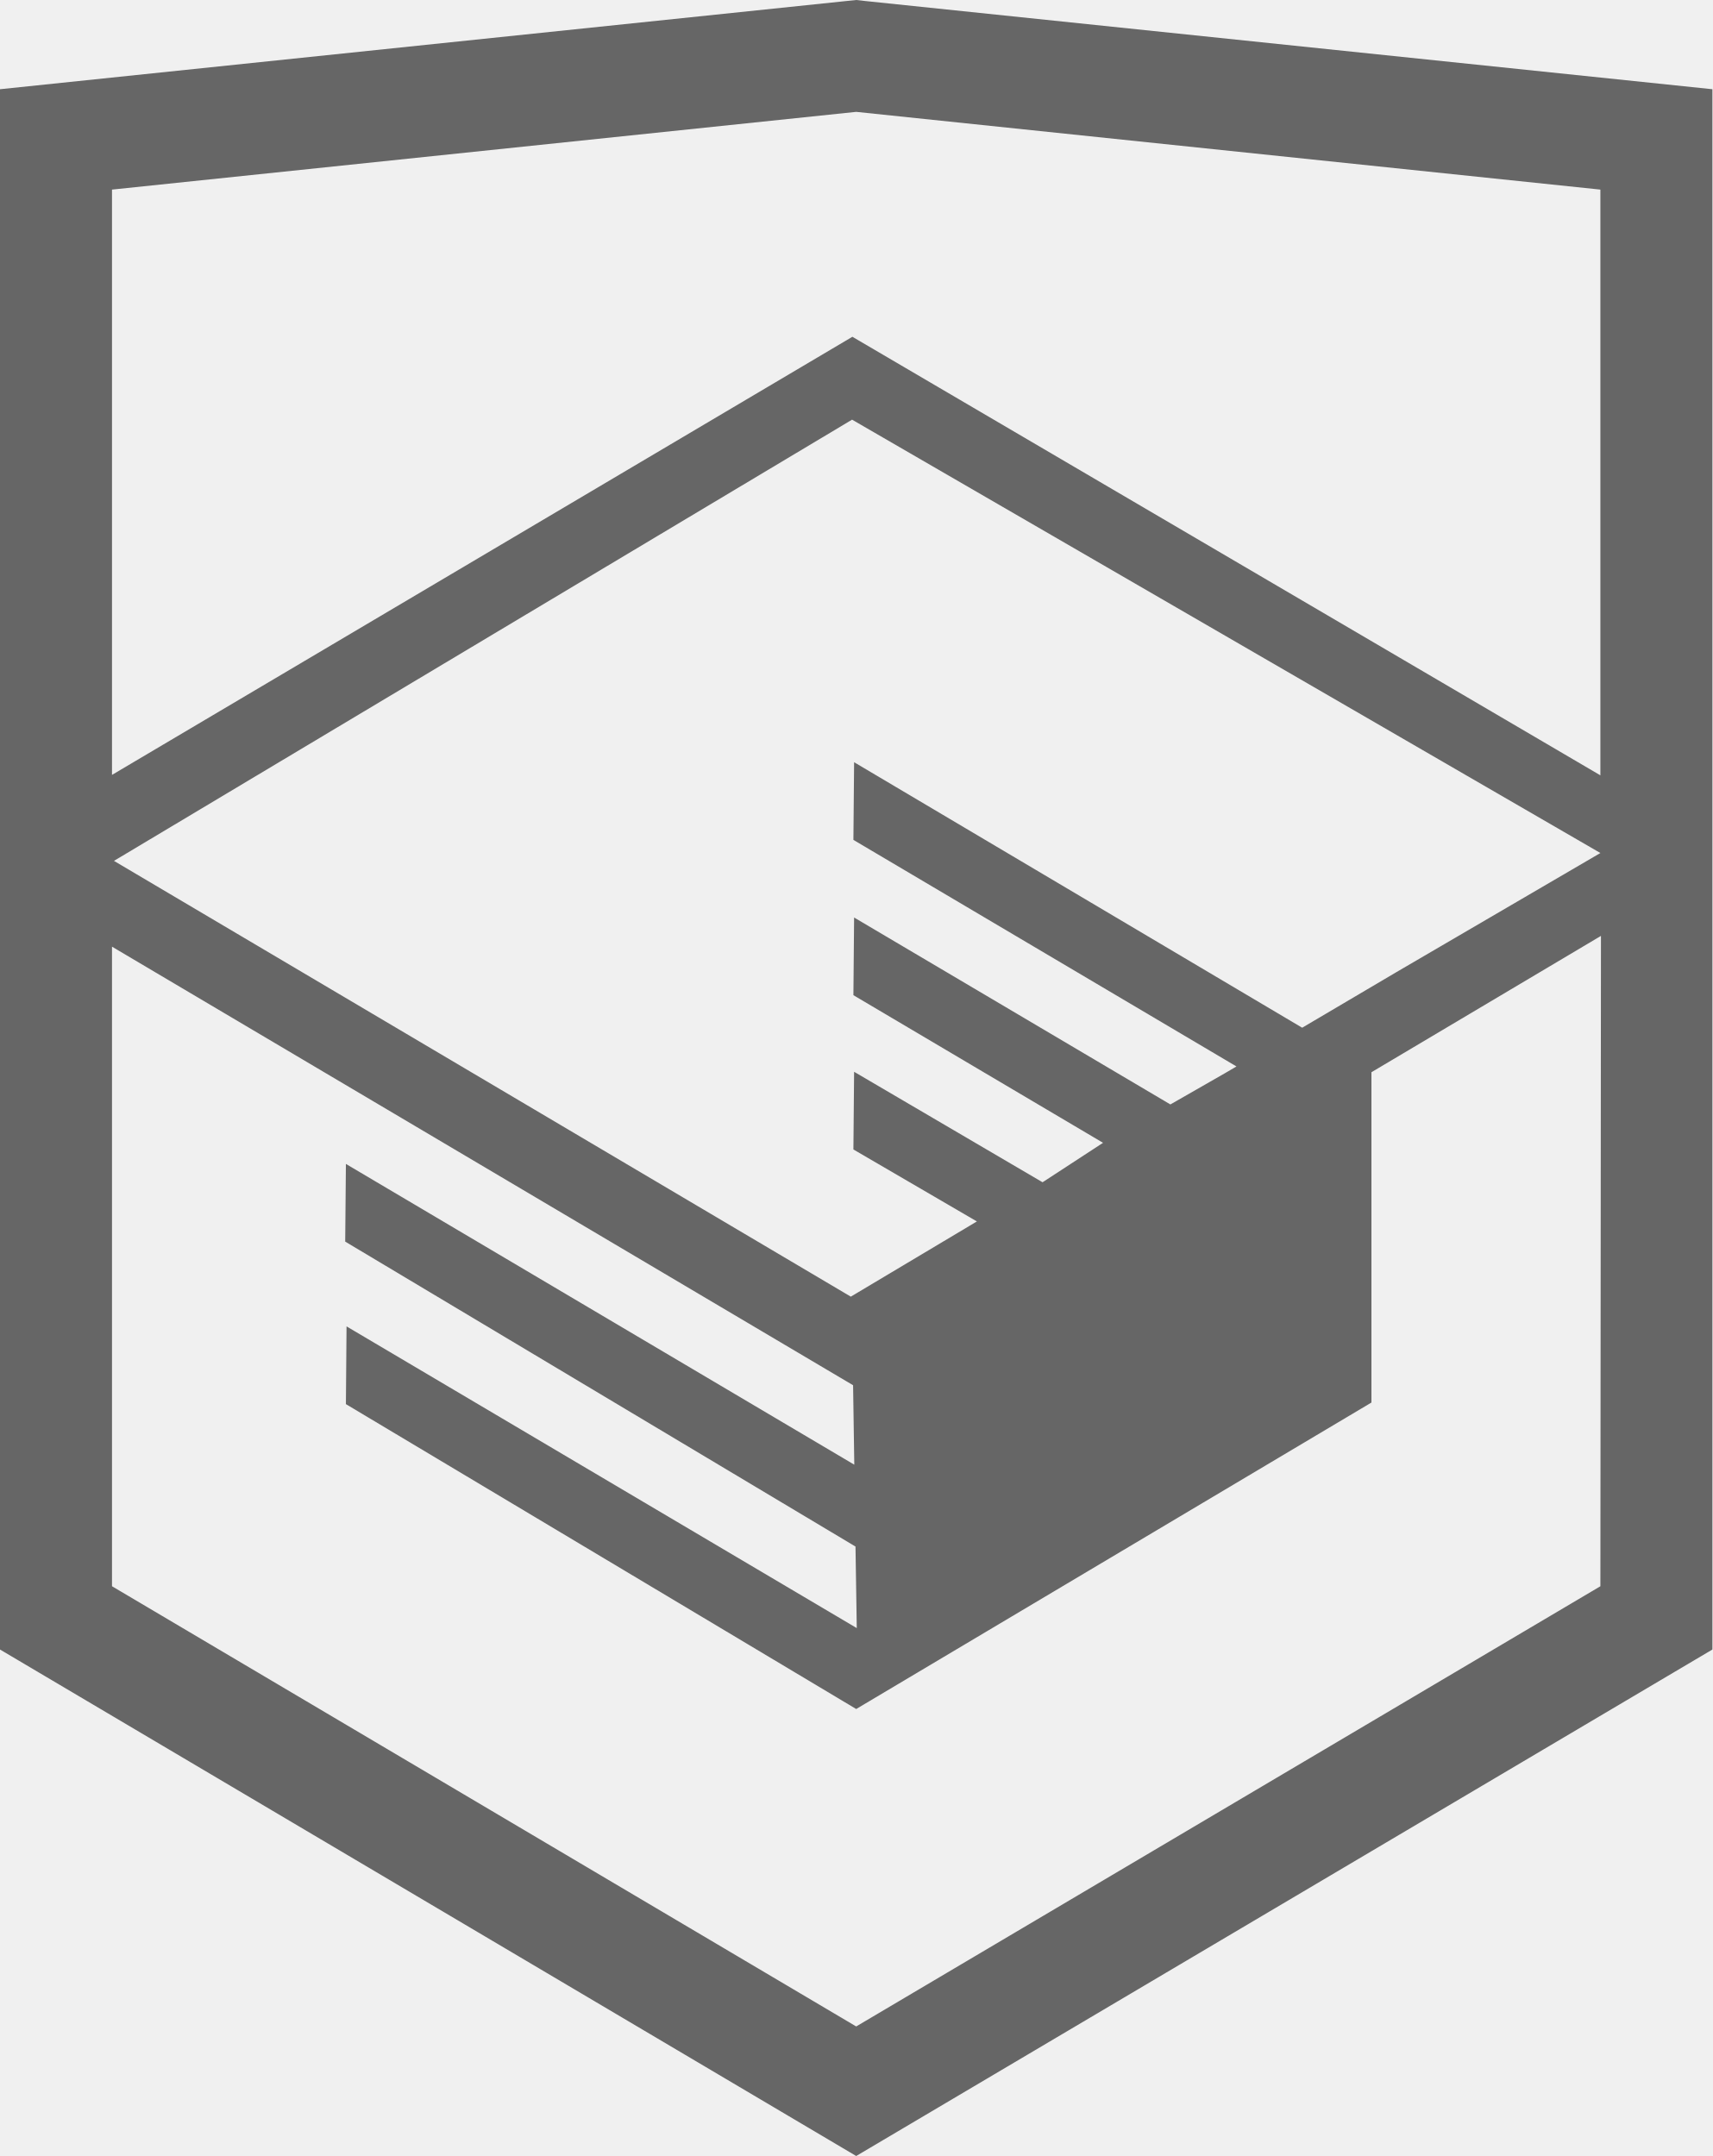
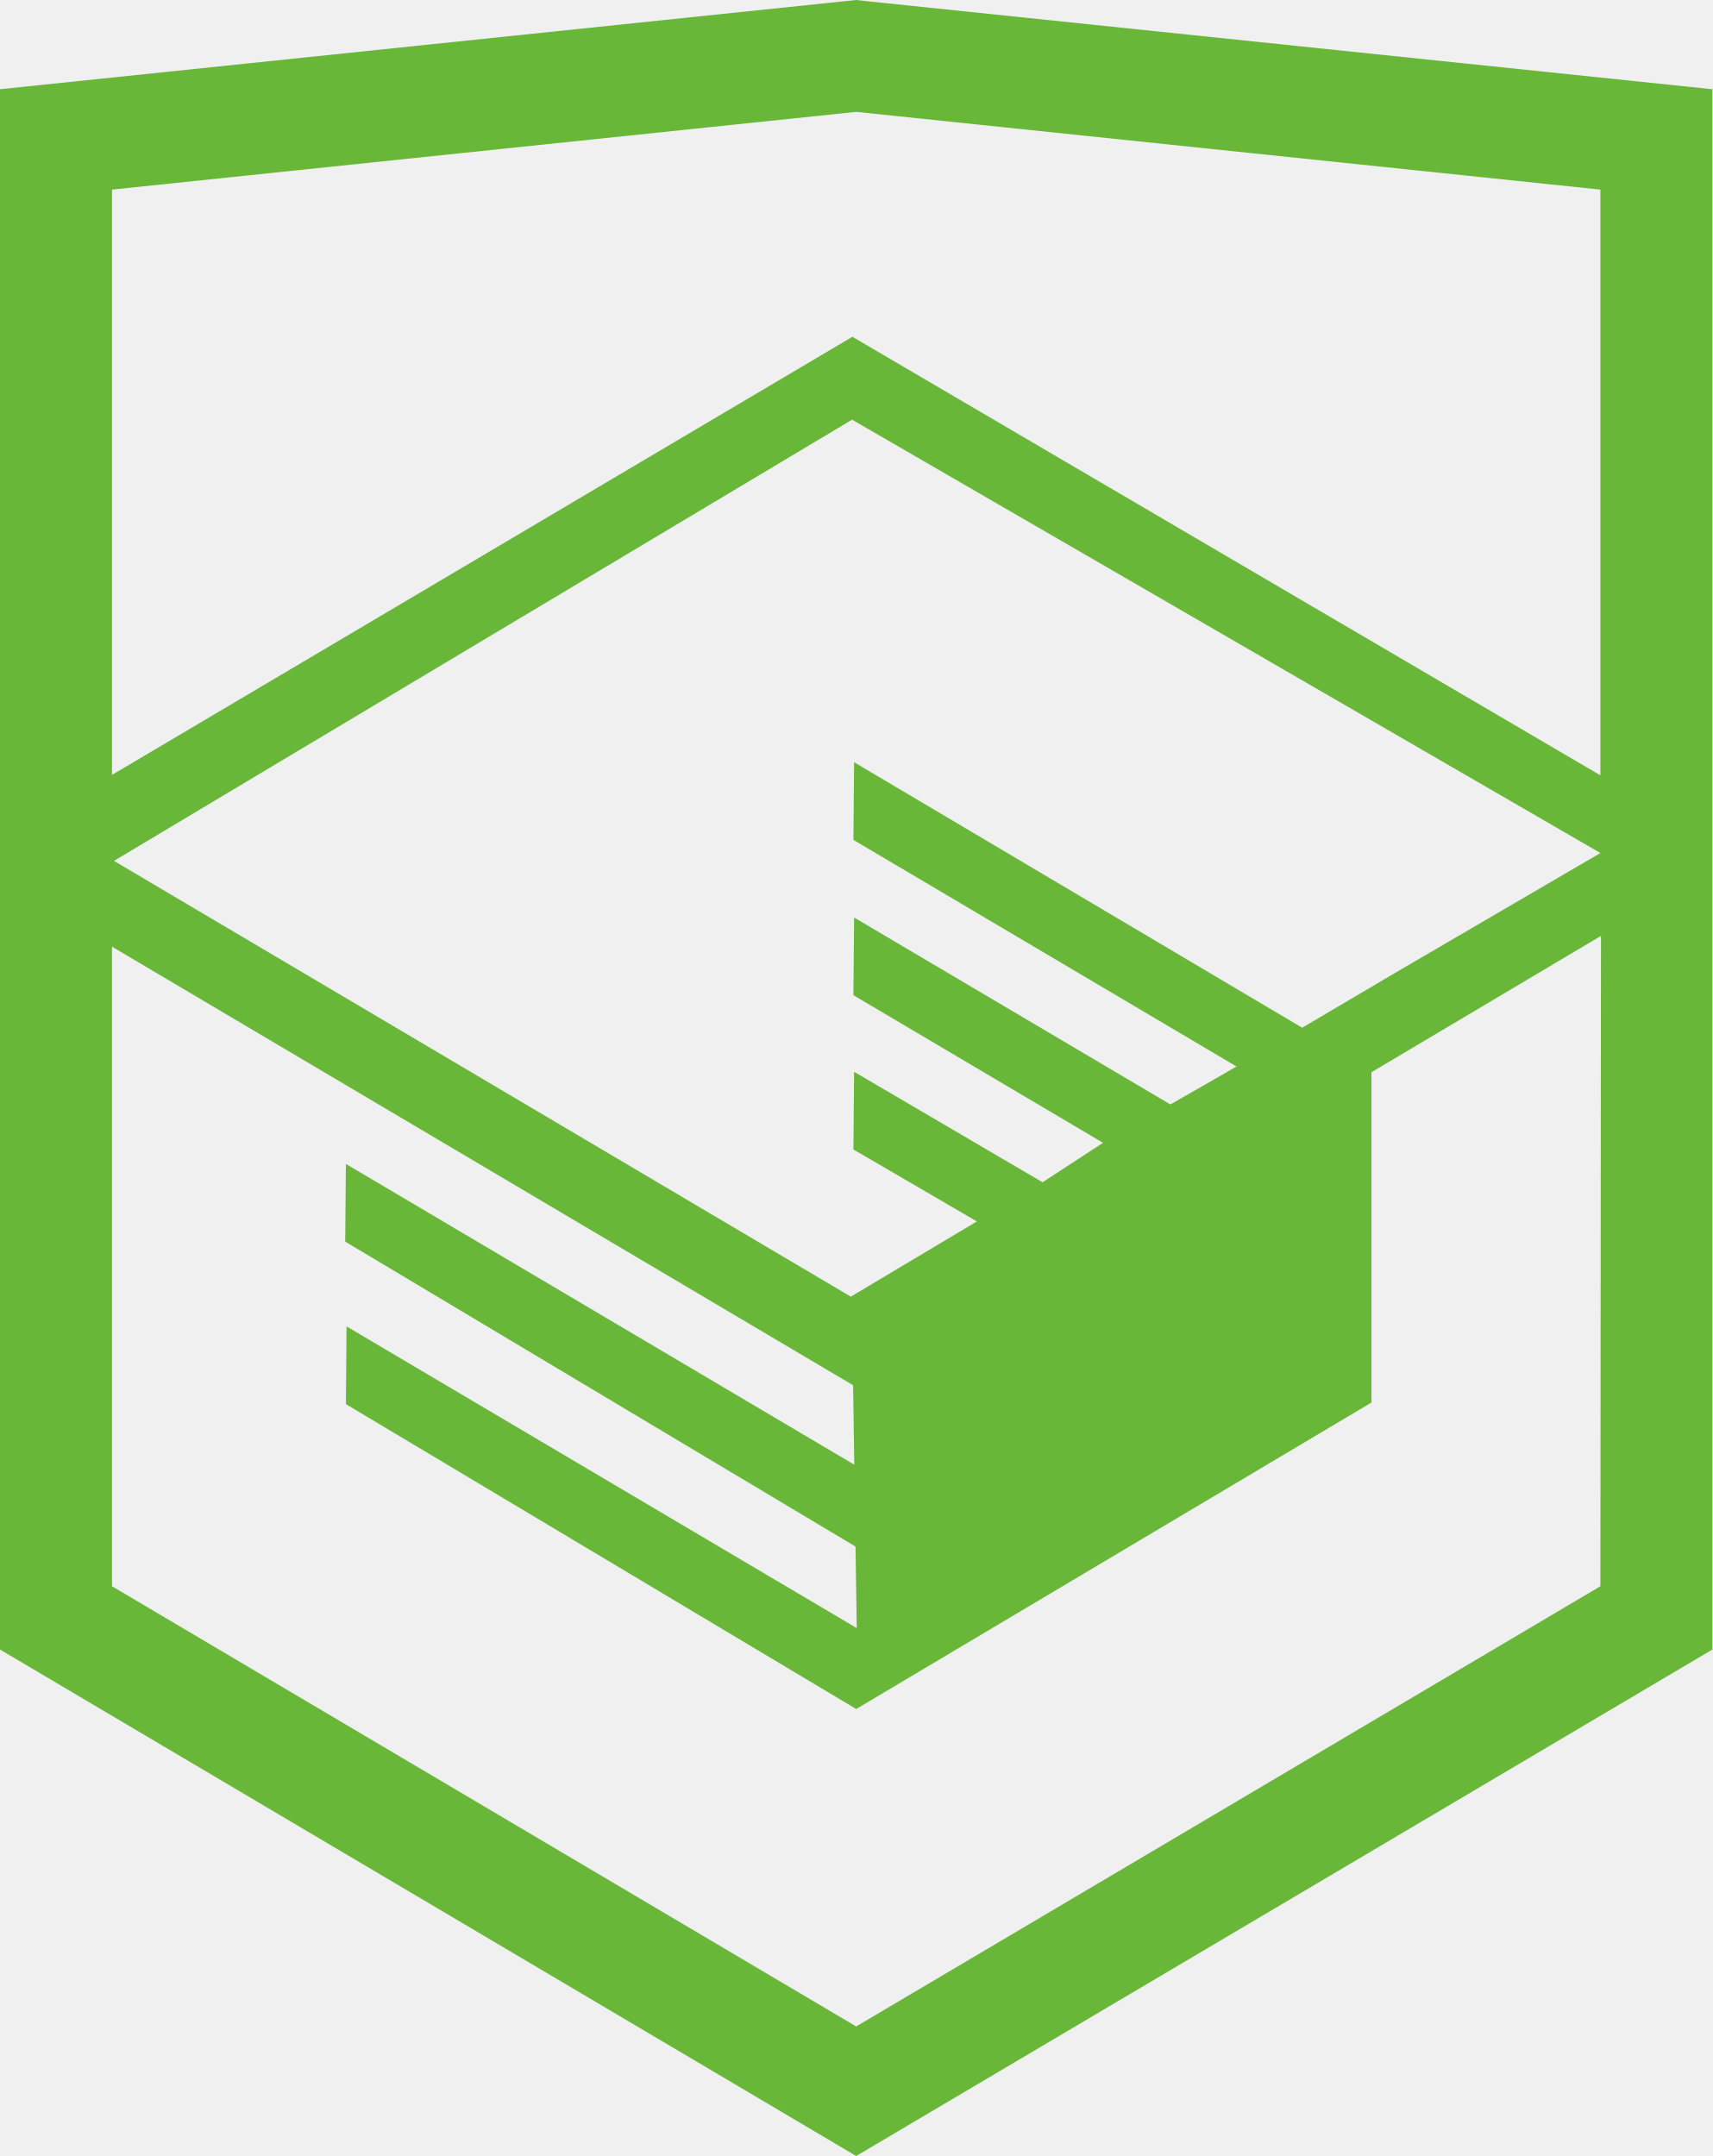
<svg xmlns="http://www.w3.org/2000/svg" width="27" height="34" viewBox="0 0 27 34" fill="none">
  <g clip-path="url(#clip0_93154_531)">
-     <path d="M13.643 0.016L13.5 0L0 1.407V26.013L13.5 34L27 26.013V1.407L13.643 0.016ZM25.234 25.015L13.5 31.957L1.766 25.015V14.929L13.451 21.845L13.47 23.098L5.454 18.355L5.443 19.58L13.489 24.389L13.509 25.675L5.464 20.917L5.454 22.143L13.5 26.951L21.624 22.118V20.893V16.909L25.243 14.759L25.234 25.015ZM25.234 13.452L22.015 15.332L20.532 16.207L13.467 12.02L13.456 13.245L19.496 16.818L19.443 16.849L19.313 16.925L18.454 17.417L13.467 14.469L13.456 15.694L17.392 18.022L16.459 18.631L16.438 18.644L13.467 16.902L13.456 18.127L15.403 19.262L13.415 20.448L1.797 13.576L13.435 6.618L25.234 13.452ZM25.234 12.227L13.44 5.311L1.766 12.22V2.99L13.5 1.764L25.234 2.99V12.227Z" fill="#666666" />
+     <path d="M13.643 0.016L13.5 0L0 1.407V26.013L13.5 34L27 26.013V1.407L13.643 0.016ZM25.234 25.015L13.5 31.957L1.766 25.015V14.929L13.451 21.845L13.47 23.098L5.454 18.355L5.443 19.58L13.489 24.389L13.509 25.675L5.464 20.917L5.454 22.143L13.5 26.951L21.624 22.118V20.893V16.909L25.243 14.759L25.234 25.015ZM25.234 13.452L22.015 15.332L20.532 16.207L13.467 12.02L13.456 13.245L19.496 16.818L19.443 16.849L19.313 16.925L18.454 17.417L13.467 14.469L13.456 15.694L17.392 18.022L16.459 18.631L16.438 18.644L13.467 16.902L13.456 18.127L15.403 19.262L13.415 20.448L1.797 13.576L13.435 6.618L25.234 13.452ZM25.234 12.227L13.44 5.311L1.766 12.22V2.99L13.5 1.764L25.234 2.99V12.227Z" fill="#68b738" />
  </g>
  <defs>
    <clipPath id="clip0_93154_531">
      <rect width="27" height="34" fill="white" />
    </clipPath>
  </defs>
</svg>
